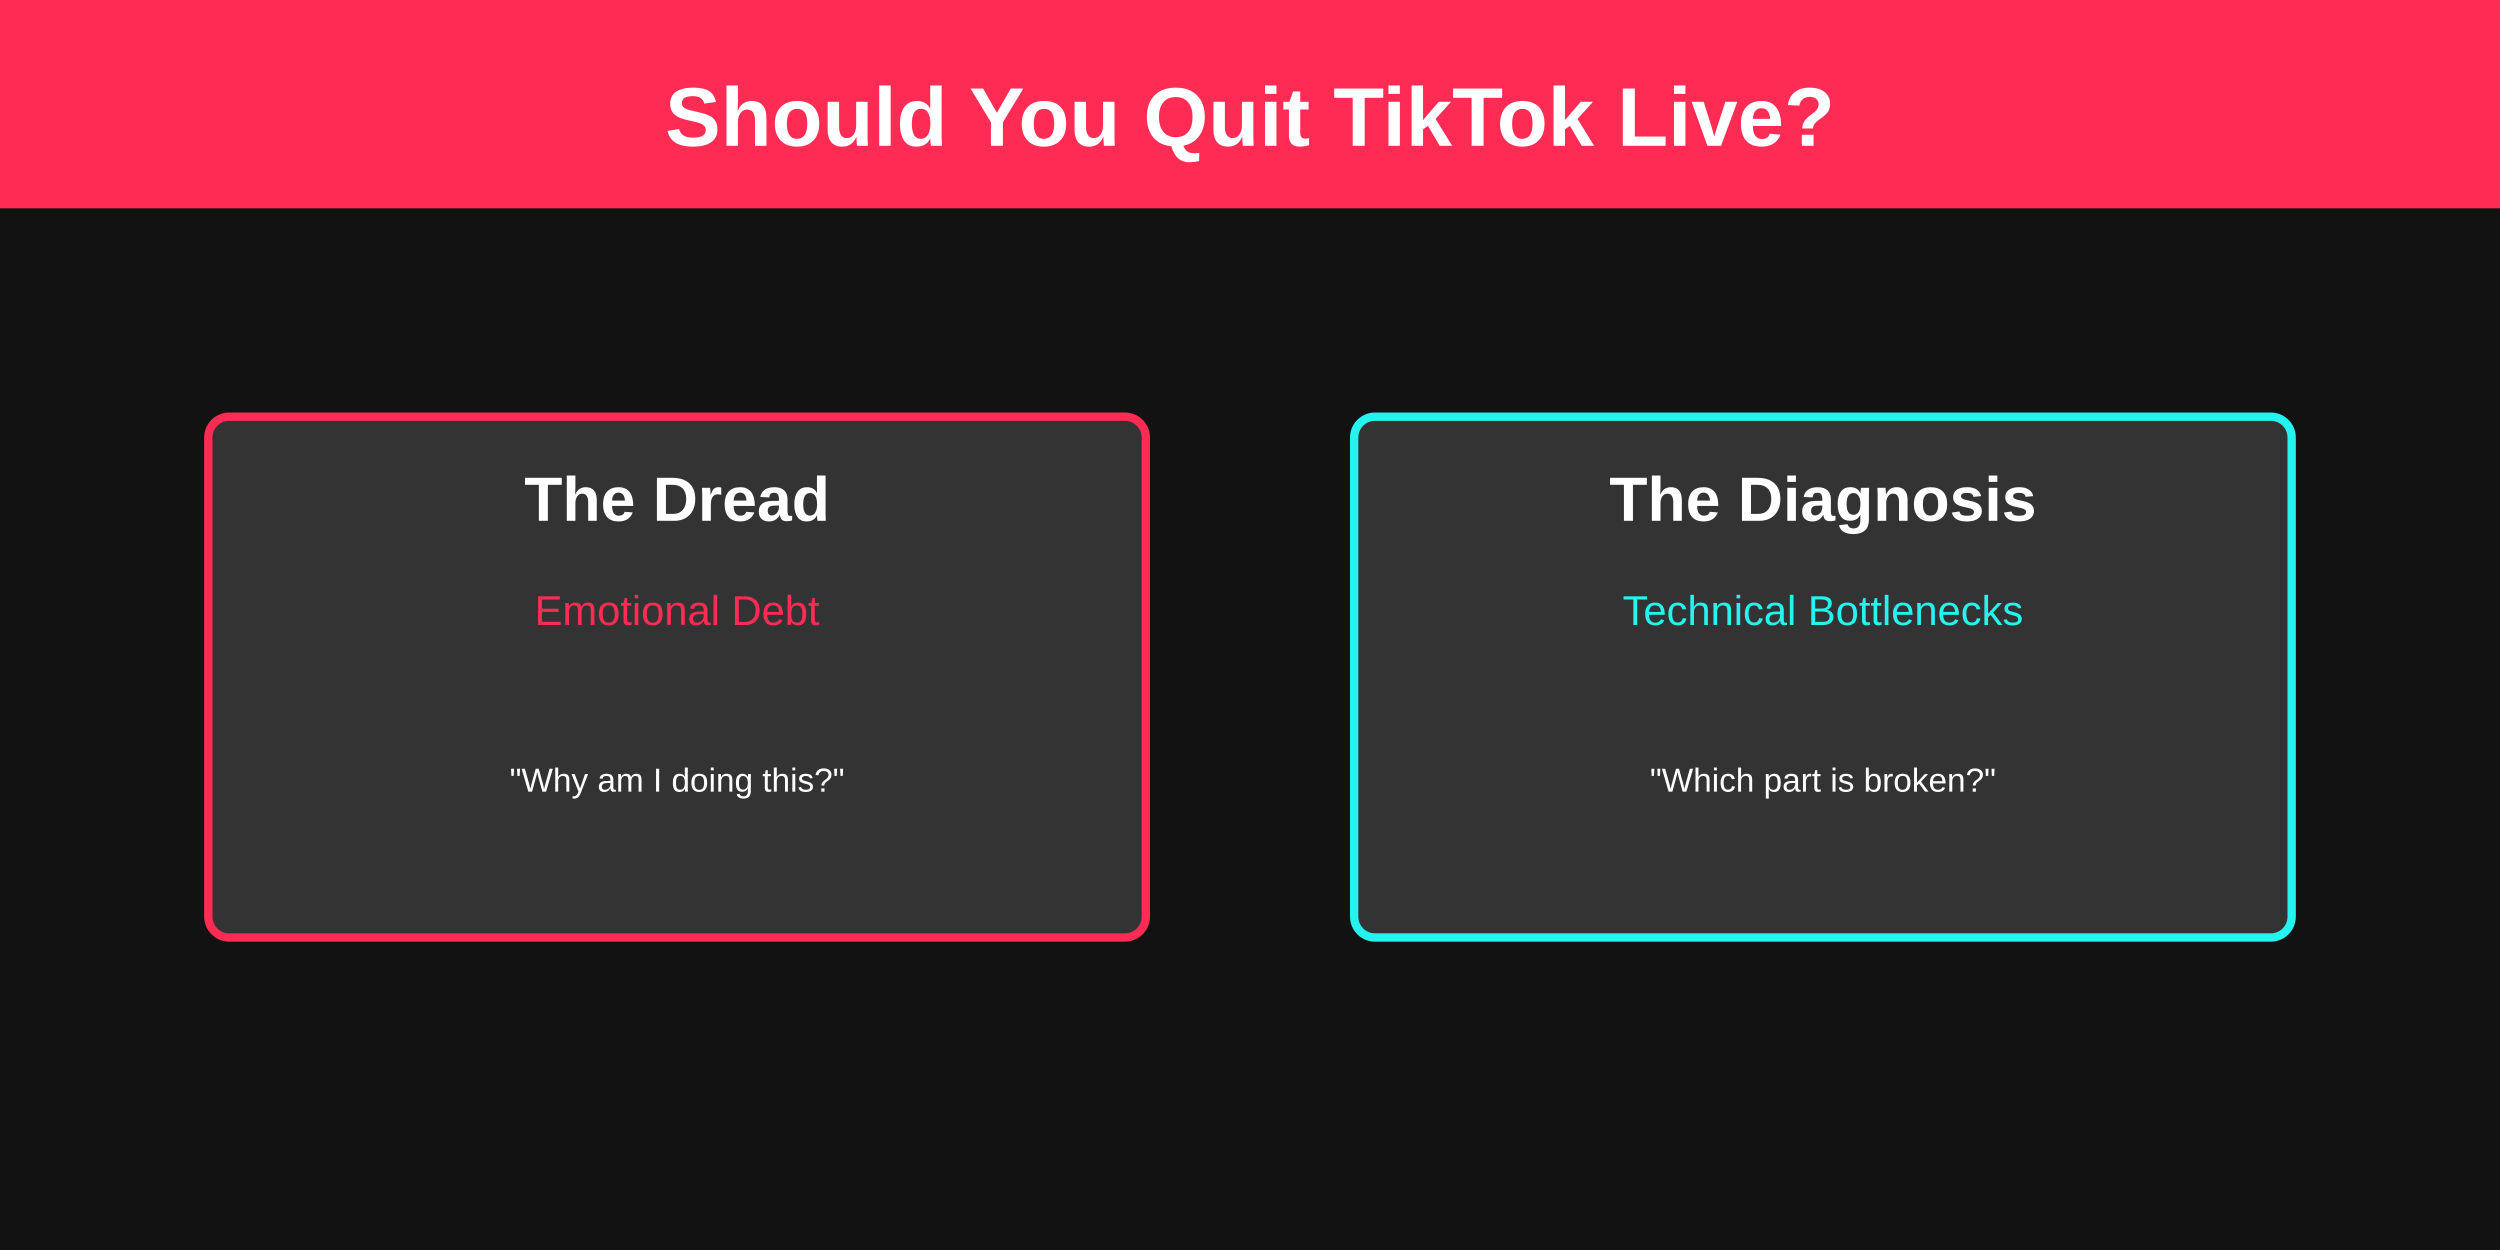
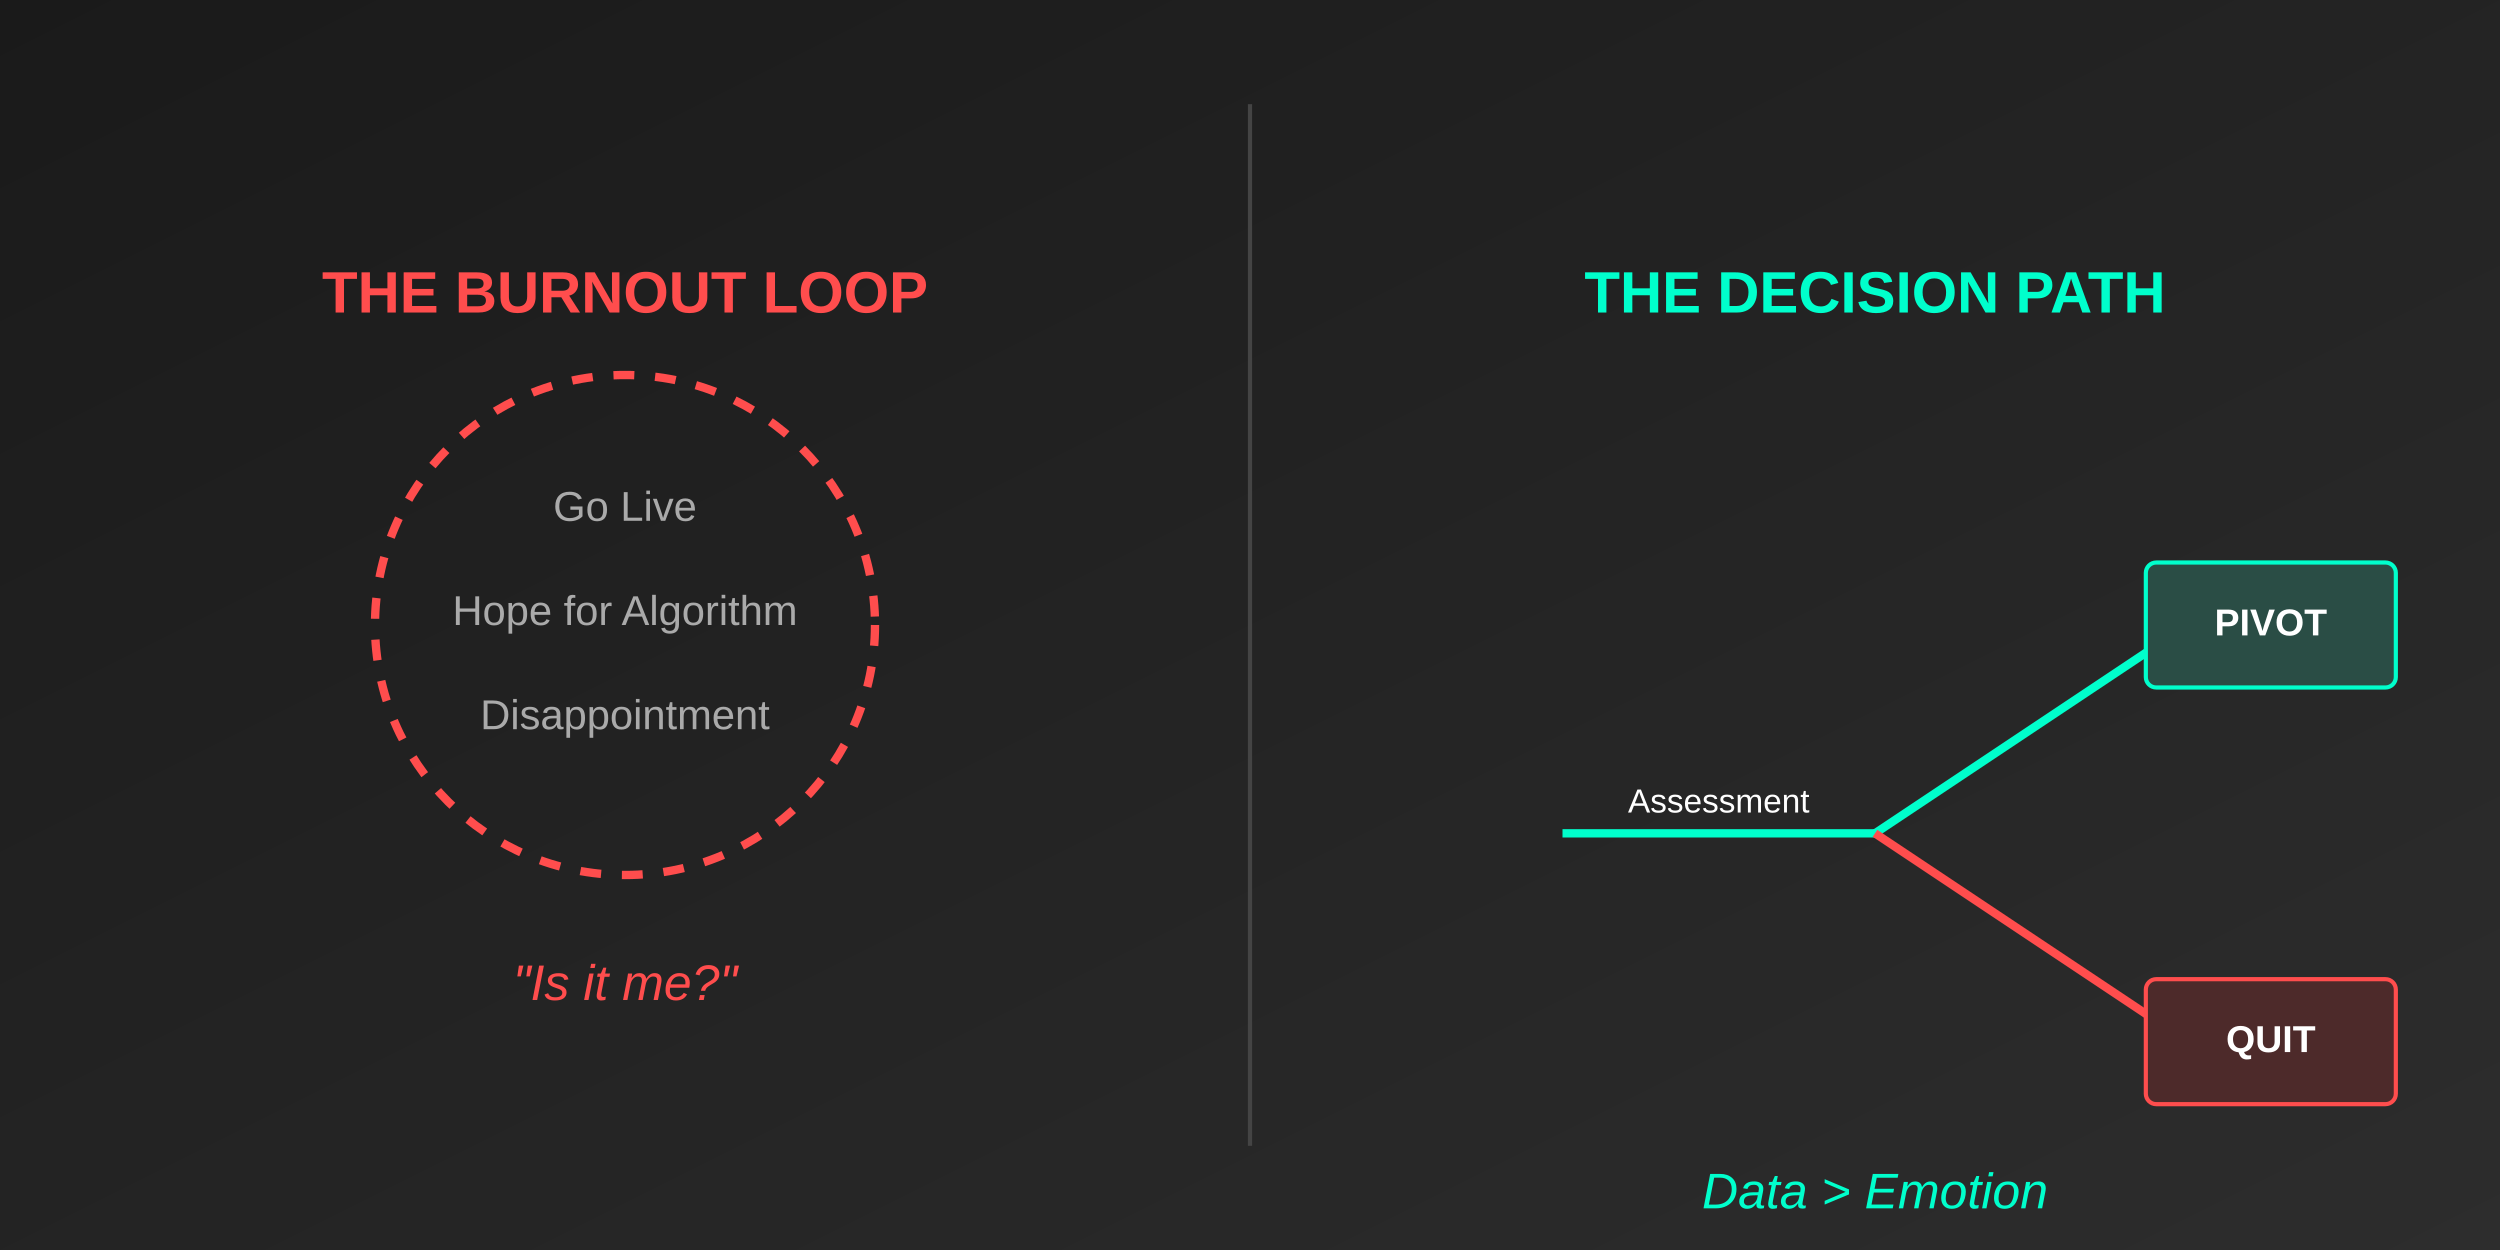
- <svg xmlns="http://www.w3.org/2000/svg" width="1200" height="600">
-   <rect width="1200" height="600" fill="#121212" />
-   <rect width="1200" height="100" fill="#FE2C55" />
-   <text x="600" y="70" font-family="Arial, sans-serif" font-size="40" font-weight="bold" text-anchor="middle" fill="#FFFFFF">Should You Quit TikTok Live?</text>
-   <rect x="100" y="200" width="450" height="250" rx="10" fill="#333333" stroke="#FE2C55" stroke-width="4" />
-   <text x="325" y="250" font-family="Arial, sans-serif" font-size="30" font-weight="bold" text-anchor="middle" fill="#FFFFFF">The Dread</text>
-   <text x="325" y="300" font-family="Arial, sans-serif" font-size="20" text-anchor="middle" fill="#FE2C55">Emotional Debt</text>
-   <text x="325" y="380" font-family="Arial, sans-serif" font-size="16" text-anchor="middle" fill="#FFFFFF">"Why am I doing this?"</text>
-   <rect x="650" y="200" width="450" height="250" rx="10" fill="#333333" stroke="#25F4EE" stroke-width="4" />
-   <text x="875" y="250" font-family="Arial, sans-serif" font-size="30" font-weight="bold" text-anchor="middle" fill="#FFFFFF">The Diagnosis</text>
-   <text x="875" y="300" font-family="Arial, sans-serif" font-size="20" text-anchor="middle" fill="#25F4EE">Technical Bottlenecks</text>
-   <text x="875" y="380" font-family="Arial, sans-serif" font-size="16" text-anchor="middle" fill="#FFFFFF">"Which part is broken?"</text>
+ <svg xmlns="http://www.w3.org/2000/svg" viewBox="0 0 1200 600">
+   <defs>
+     <linearGradient id="bg" x1="0%" y1="0%" x2="100%" y2="100%">
+       <stop offset="0%" style="stop-color:#1a1a1a;stop-opacity:1" />
+       <stop offset="100%" style="stop-color:#2d2d2d;stop-opacity:1" />
+     </linearGradient>
+   </defs>
+   <rect width="1200" height="600" fill="url(#bg)" />
+   <g transform="translate(100, 100)">
+     <text x="200" y="50" fill="#ff4d4d" font-family="Arial, sans-serif" font-size="28" font-weight="bold" text-anchor="middle">THE BURNOUT LOOP</text>
+     <circle cx="200" cy="200" r="120" fill="none" stroke="#ff4d4d" stroke-width="4" stroke-dasharray="10,10" />
+     <text x="200" y="150" fill="#aaa" font-family="Arial, sans-serif" font-size="20" text-anchor="middle">Go Live</text>
+     <text x="200" y="200" fill="#aaa" font-family="Arial, sans-serif" font-size="20" text-anchor="middle">Hope for Algorithm</text>
+     <text x="200" y="250" fill="#aaa" font-family="Arial, sans-serif" font-size="20" text-anchor="middle">Disappointment</text>
+     <text x="200" y="380" fill="#ff4d4d" font-family="Arial, sans-serif" font-size="24" font-style="italic" text-anchor="middle">"Is it me?"</text>
+   </g>
+   <line x1="600" y1="50" x2="600" y2="550" stroke="#444" stroke-width="2" />
+   <g transform="translate(700, 100)">
+     <text x="200" y="50" fill="#00ffcc" font-family="Arial, sans-serif" font-size="28" font-weight="bold" text-anchor="middle">THE DECISION PATH</text>
+     <path d="M 50,300 L 200,300" stroke="#00ffcc" stroke-width="4" marker-end="url(#arrow)" />
+     <text x="125" y="290" fill="#fff" font-family="Arial, sans-serif" font-size="16" text-anchor="middle">Assessment</text>
+     <path d="M 200,300 L 350,200" stroke="#00ffcc" stroke-width="4" />
+     <path d="M 200,300 L 350,400" stroke="#ff4d4d" stroke-width="4" />
+     <rect x="330" y="170" width="120" height="60" rx="5" fill="#2a4d45" stroke="#00ffcc" stroke-width="2" />
+     <text x="390" y="205" fill="#fff" font-family="Arial, sans-serif" font-size="18" font-weight="bold" text-anchor="middle">PIVOT</text>
+     <rect x="330" y="370" width="120" height="60" rx="5" fill="#4d2a2a" stroke="#ff4d4d" stroke-width="2" />
+     <text x="390" y="405" fill="#fff" font-family="Arial, sans-serif" font-size="18" font-weight="bold" text-anchor="middle">QUIT</text>
+     <text x="200" y="480" fill="#00ffcc" font-family="Arial, sans-serif" font-size="24" font-style="italic" text-anchor="middle">Data &gt; Emotion</text>
+   </g>
</svg>
